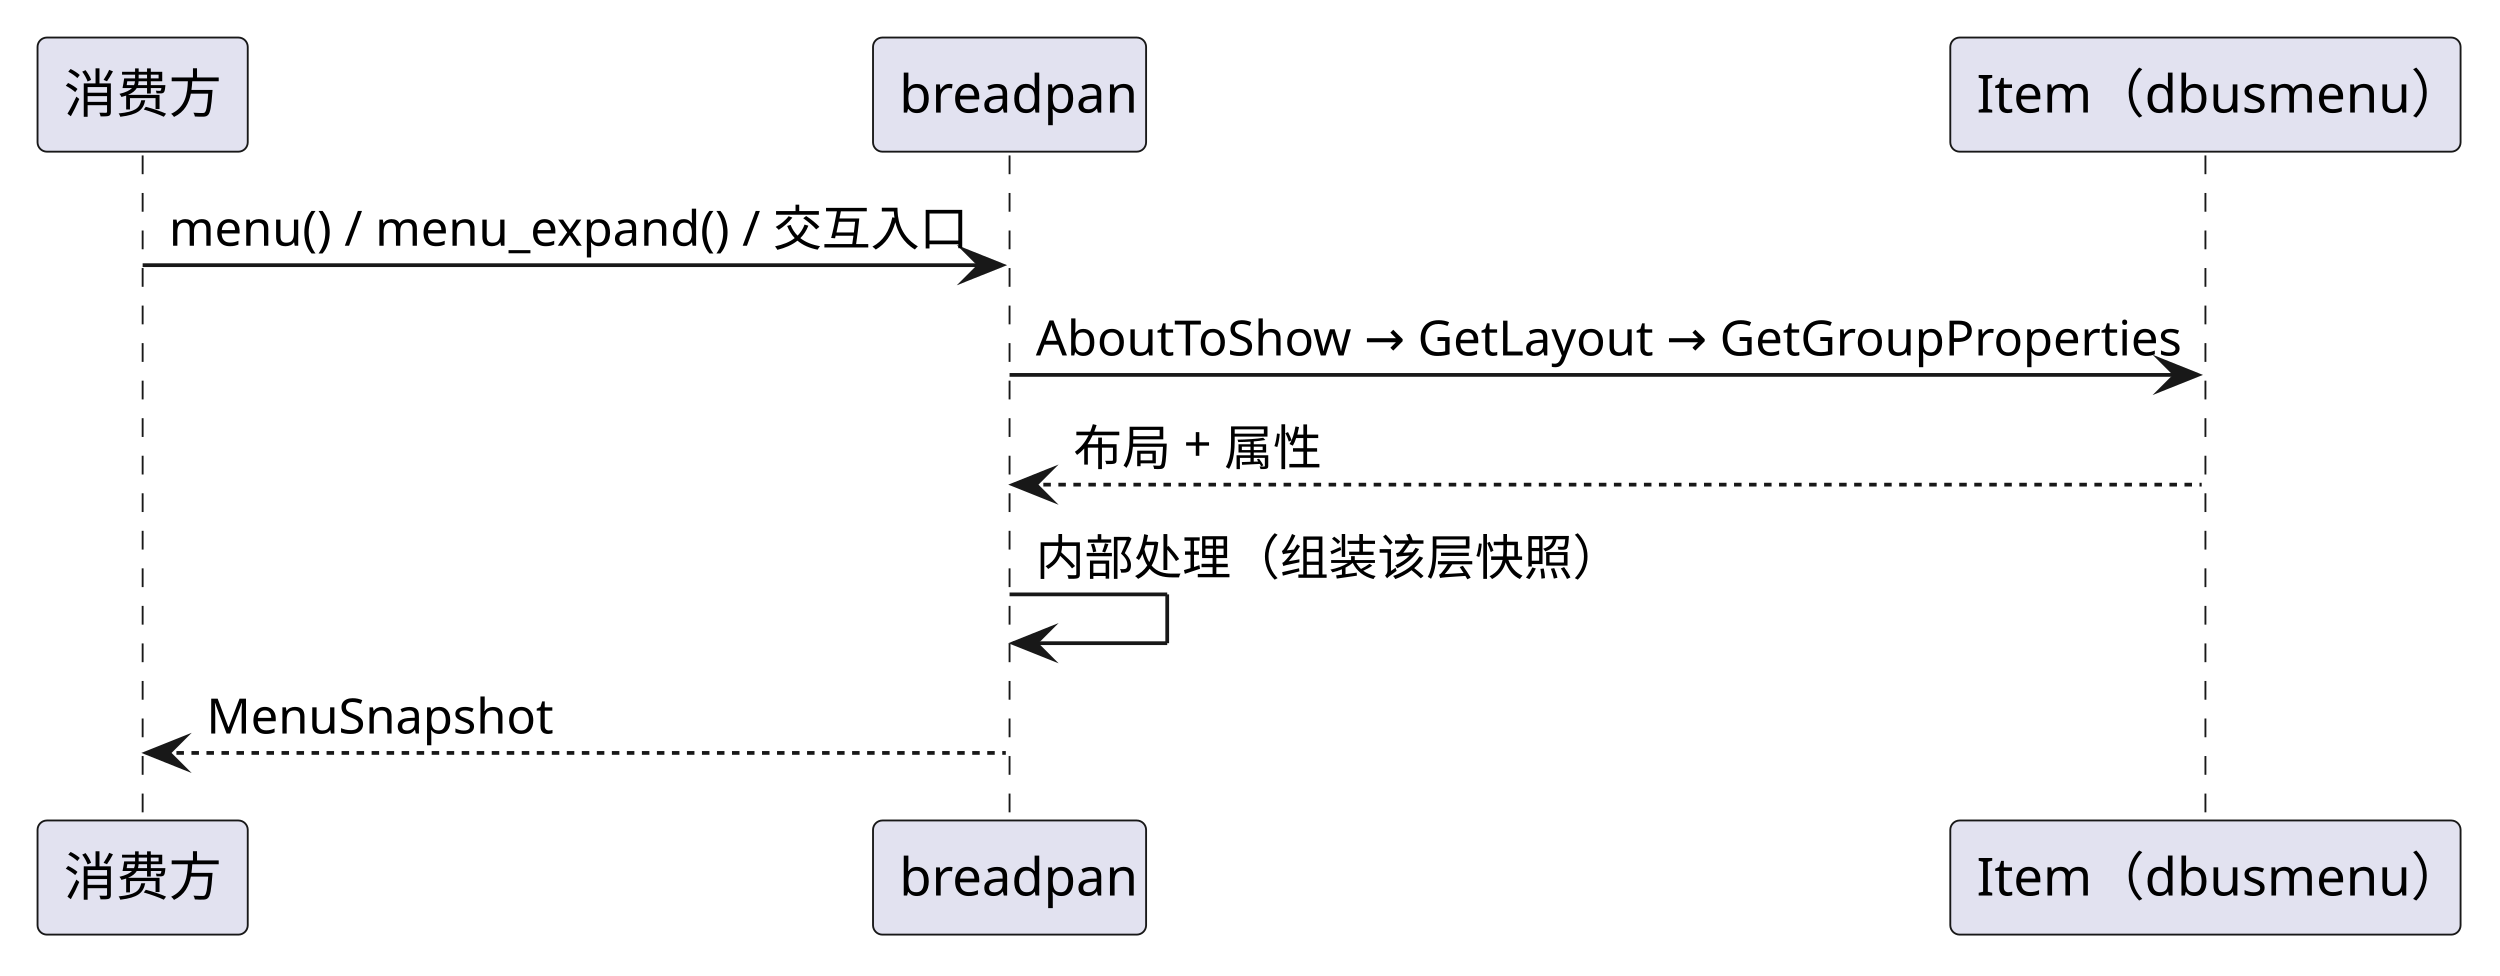
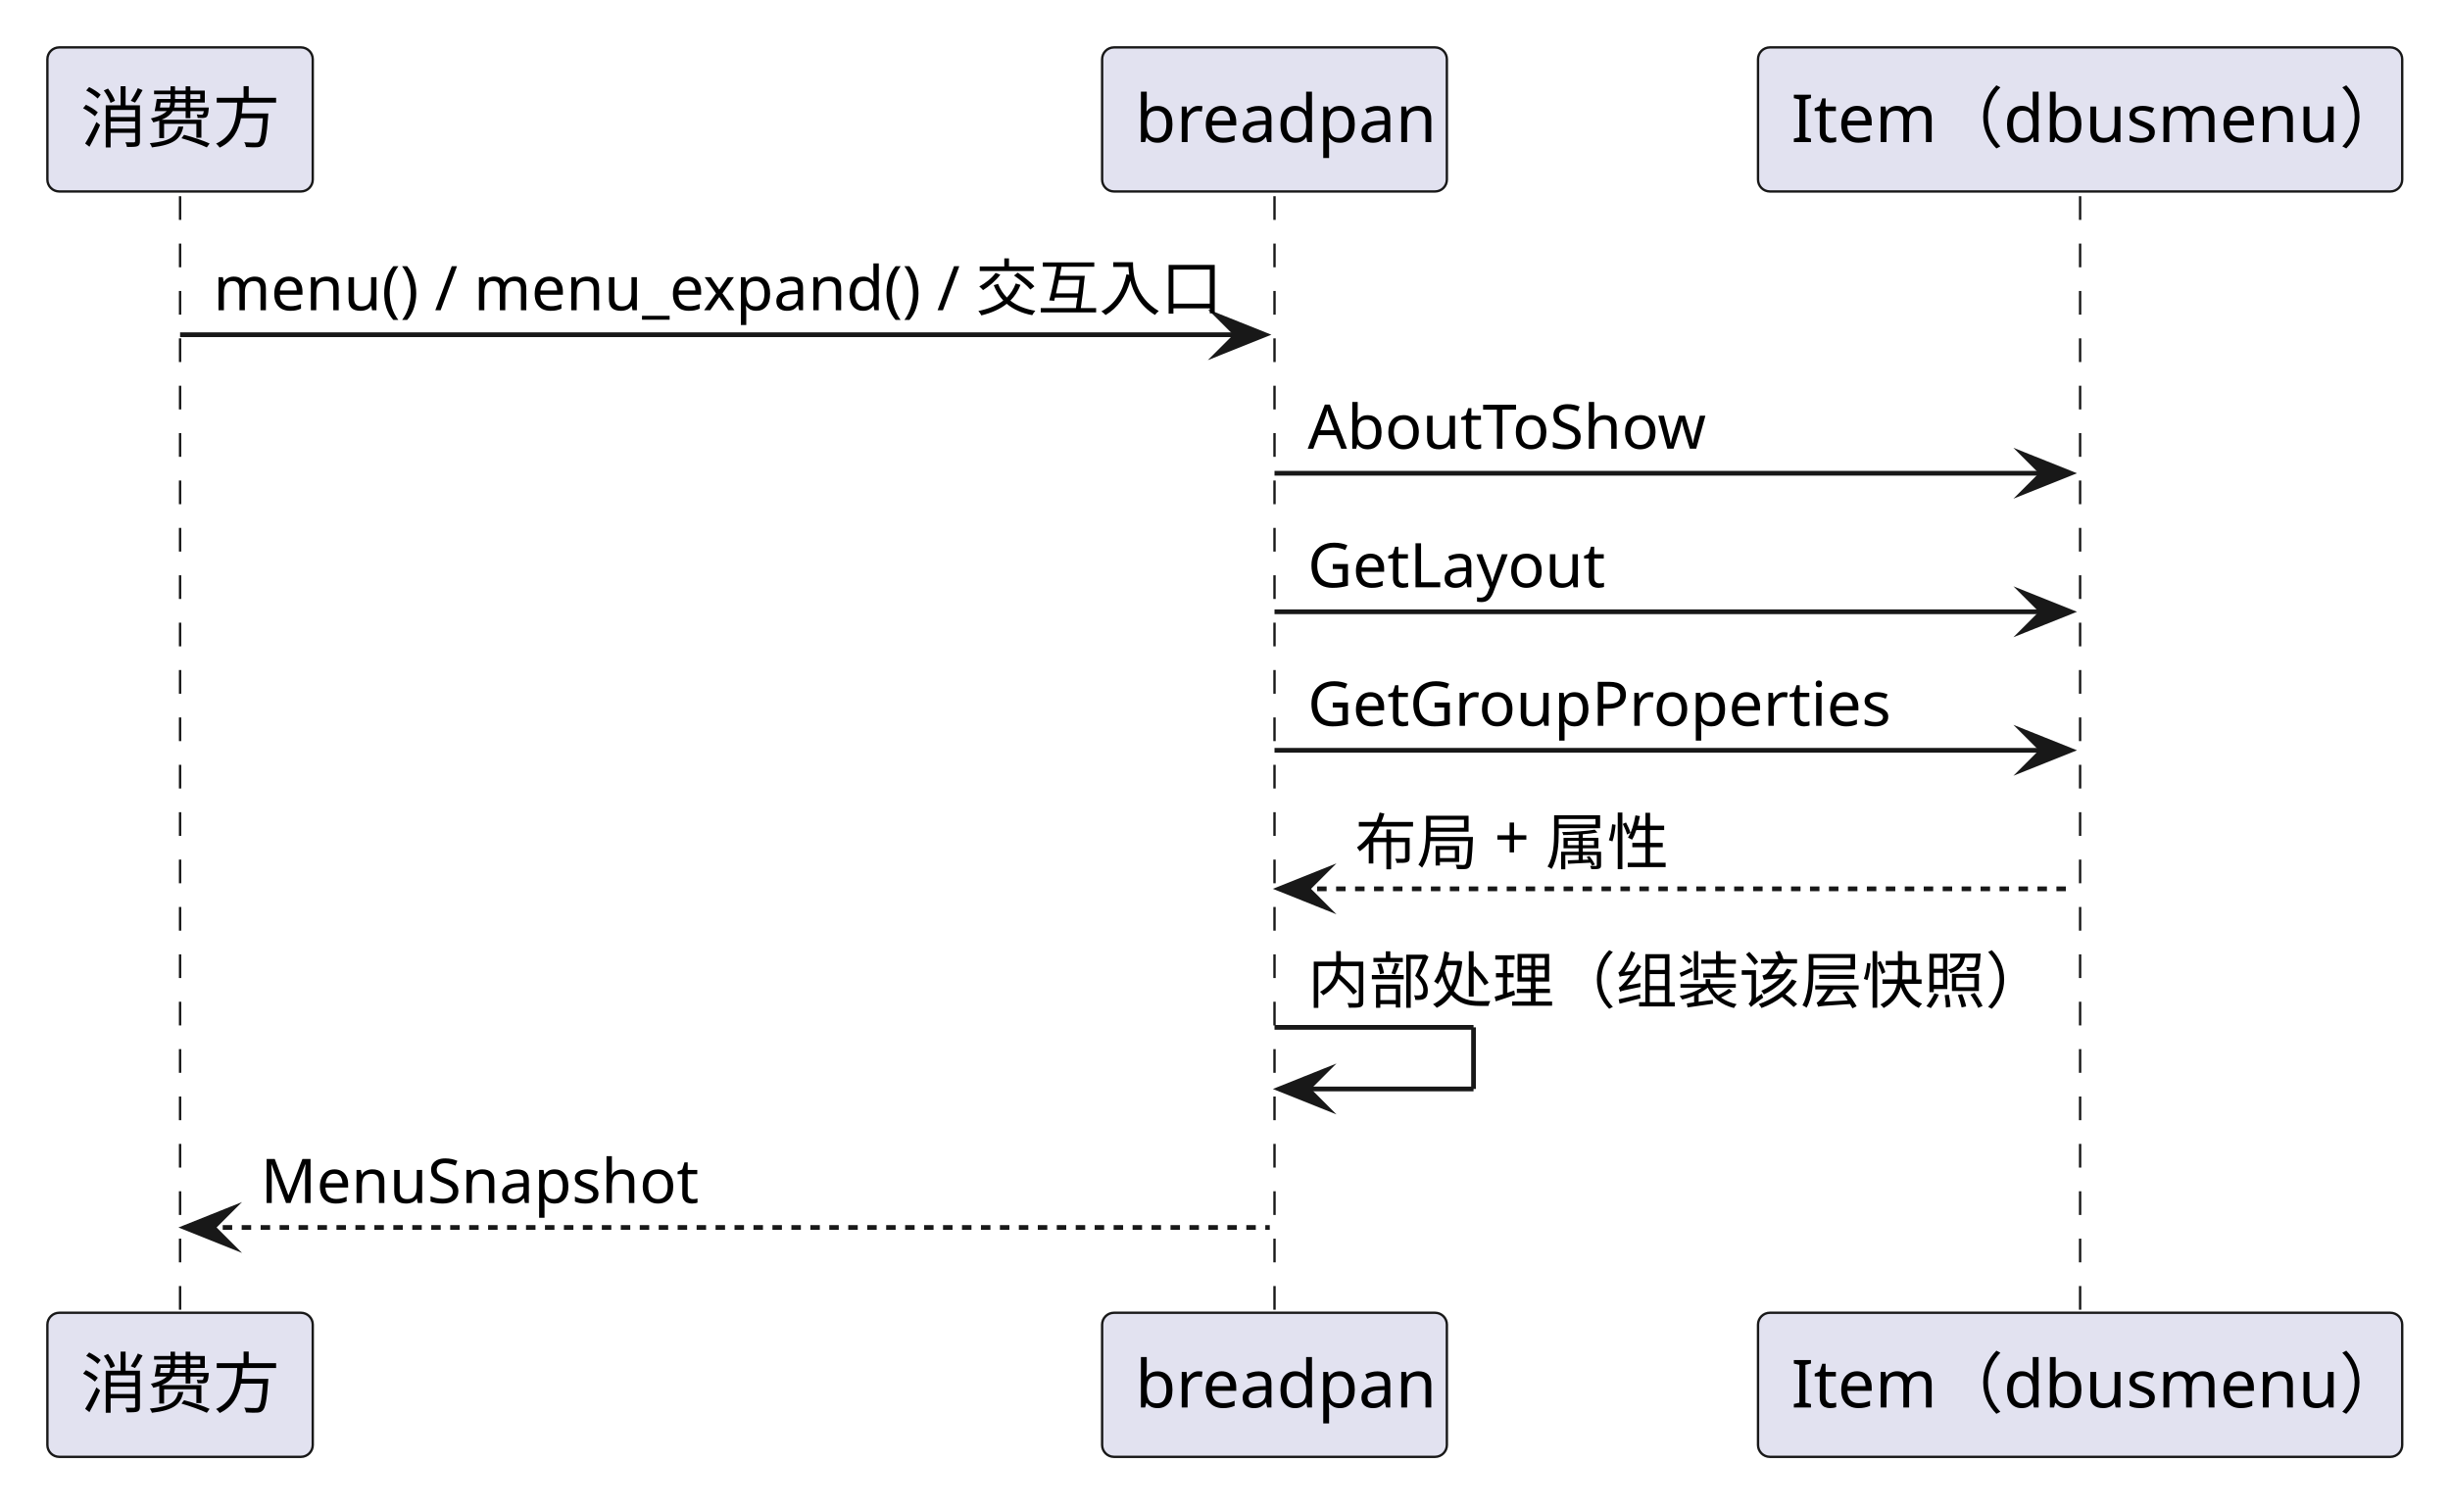
- <svg xmlns="http://www.w3.org/2000/svg" version="1.1" data-diagram-type="SEQUENCE" style="width:666px;height:260px;background:#FFFFFF;" width="666px" height="260px" viewBox="0 0 666 260" zoomAndPan="magnify" preserveAspectRatio="none" contentStyleType="text/css">
+ <svg xmlns="http://www.w3.org/2000/svg" version="1.1" data-diagram-type="SEQUENCE" style="width:517px;height:319px;background:#FFFFFF;" width="517px" height="319px" viewBox="0 0 517 319" zoomAndPan="magnify" preserveAspectRatio="none" contentStyleType="text/css">
  <defs />
  <g font-family="sans-serif" lengthAdjust="spacing">
    <g>
-       <rect x="34.5" y="41.406" width="8" height="177.172" fill="#000" fill-opacity="0" />
-       <line x1="38" y1="41.406" x2="38" y2="218.578" style="stroke:#181818;stroke-width:0.5;stroke-dasharray:5,5;" />
+       <rect x="34.5" y="41.406" width="8" height="235.641" fill="#000" fill-opacity="0" />
+       <line x1="38" y1="41.406" x2="38" y2="277.047" style="stroke:#181818;stroke-width:0.5;stroke-dasharray:5,5;" />
    </g>
    <g>
-       <rect x="265.446" y="41.406" width="8" height="177.172" fill="#000" fill-opacity="0" />
-       <line x1="268.946" y1="41.406" x2="268.946" y2="218.578" style="stroke:#181818;stroke-width:0.5;stroke-dasharray:5,5;" />
+       <rect x="265.446" y="41.406" width="8" height="235.641" fill="#000" fill-opacity="0" />
+       <line x1="268.946" y1="41.406" x2="268.946" y2="277.047" style="stroke:#181818;stroke-width:0.5;stroke-dasharray:5,5;" />
    </g>
    <g>
-       <rect x="584.028" y="41.406" width="8" height="177.172" fill="#000" fill-opacity="0" />
-       <line x1="587.528" y1="41.406" x2="587.528" y2="218.578" style="stroke:#181818;stroke-width:0.5;stroke-dasharray:5,5;" />
+       <rect x="435.446" y="41.406" width="8" height="235.641" fill="#000" fill-opacity="0" />
+       <line x1="438.946" y1="41.406" x2="438.946" y2="277.047" style="stroke:#181818;stroke-width:0.5;stroke-dasharray:5,5;" />
    </g>
    <rect x="10" y="10" width="56" height="30.406" fill="#E2E2F0" style="stroke:#181818;stroke-width:0.5;" rx="2.5" ry="2.5" />
    <text x="17" y="29.988" fill="#000" font-size="14" textLength="42">消费方</text>
    <rect x="232.572" y="10" width="72.748" height="30.406" fill="#E2E2F0" style="stroke:#181818;stroke-width:0.5;" rx="2.5" ry="2.5" />
    <text x="239.572" y="29.988" fill="#000" font-size="14" textLength="58.748">breadpan</text>
-     <rect x="519.559" y="10" width="135.939" height="30.406" fill="#E2E2F0" style="stroke:#181818;stroke-width:0.5;" rx="2.5" ry="2.5" />
-     <text x="526.559" y="29.988" fill="#000" font-size="14" textLength="121.939">Item（dbusmenu）</text>
-     <rect x="10" y="218.578" width="56" height="30.406" fill="#E2E2F0" style="stroke:#181818;stroke-width:0.5;" rx="2.5" ry="2.5" />
-     <text x="17" y="238.566" fill="#000" font-size="14" textLength="42">消费方</text>
-     <rect x="232.572" y="218.578" width="72.748" height="30.406" fill="#E2E2F0" style="stroke:#181818;stroke-width:0.5;" rx="2.5" ry="2.5" />
-     <text x="239.572" y="238.566" fill="#000" font-size="14" textLength="58.748">breadpan</text>
-     <rect x="519.559" y="218.578" width="135.939" height="30.406" fill="#E2E2F0" style="stroke:#181818;stroke-width:0.5;" rx="2.5" ry="2.5" />
-     <text x="526.559" y="238.566" fill="#000" font-size="14" textLength="121.939">Item（dbusmenu）</text>
+     <rect x="370.977" y="10" width="135.939" height="30.406" fill="#E2E2F0" style="stroke:#181818;stroke-width:0.5;" rx="2.5" ry="2.5" />
+     <text x="377.977" y="29.988" fill="#000" font-size="14" textLength="121.939">Item（dbusmenu）</text>
+     <rect x="10" y="277.047" width="56" height="30.406" fill="#E2E2F0" style="stroke:#181818;stroke-width:0.5;" rx="2.5" ry="2.5" />
+     <text x="17" y="297.035" fill="#000" font-size="14" textLength="42">消费方</text>
+     <rect x="232.572" y="277.047" width="72.748" height="30.406" fill="#E2E2F0" style="stroke:#181818;stroke-width:0.5;" rx="2.5" ry="2.5" />
+     <text x="239.572" y="297.035" fill="#000" font-size="14" textLength="58.748">breadpan</text>
+     <rect x="370.977" y="277.047" width="135.939" height="30.406" fill="#E2E2F0" style="stroke:#181818;stroke-width:0.5;" rx="2.5" ry="2.5" />
+     <text x="377.977" y="297.035" fill="#000" font-size="14" textLength="121.939">Item（dbusmenu）</text>
    <polygon points="256.946,66.641,266.946,70.641,256.946,74.641,260.946,70.641" fill="#181818" style="stroke:#181818;stroke-width:1;stroke-linejoin:miter;stroke-miterlimit:10;" />
    <line x1="38" y1="70.641" x2="262.946" y2="70.641" style="stroke:#181818;stroke-width:1;" />
    <text x="45" y="65.467" fill="#000" font-size="13" textLength="206.946">menu() / menu_expand() / 交互入口</text>
-     <polygon points="575.528,95.875,585.528,99.875,575.528,103.875,579.528,99.875" fill="#181818" style="stroke:#181818;stroke-width:1;stroke-linejoin:miter;stroke-miterlimit:10;" />
-     <line x1="268.946" y1="99.875" x2="581.528" y2="99.875" style="stroke:#181818;stroke-width:1;" />
-     <text x="275.946" y="94.701" fill="#000" font-size="13" textLength="294.582">AboutToShow → GetLayout → GetGroupProperties</text>
-     <polygon points="279.946,125.109,269.946,129.109,279.946,133.109,275.946,129.109" fill="#181818" style="stroke:#181818;stroke-width:1;stroke-linejoin:miter;stroke-miterlimit:10;" />
-     <line x1="273.946" y1="129.109" x2="586.528" y2="129.109" style="stroke:#181818;stroke-width:1;stroke-dasharray:2,2;" />
-     <text x="285.946" y="123.936" fill="#000" font-size="13" textLength="65.825">布局 + 属性</text>
-     <line x1="268.946" y1="158.344" x2="310.946" y2="158.344" style="stroke:#181818;stroke-width:1;" />
-     <line x1="310.946" y1="158.344" x2="310.946" y2="171.344" style="stroke:#181818;stroke-width:1;" />
-     <line x1="269.946" y1="171.344" x2="310.946" y2="171.344" style="stroke:#181818;stroke-width:1;" />
-     <polygon points="279.946,167.344,269.946,171.344,279.946,175.344,275.946,171.344" fill="#181818" style="stroke:#181818;stroke-width:1;stroke-linejoin:miter;stroke-miterlimit:10;" />
-     <text x="275.946" y="153.17" fill="#000" font-size="13" textLength="156">内部处理（组装该层快照）</text>
-     <polygon points="49,196.578,39,200.578,49,204.578,45,200.578" fill="#181818" style="stroke:#181818;stroke-width:1;stroke-linejoin:miter;stroke-miterlimit:10;" />
-     <line x1="43" y1="200.578" x2="267.946" y2="200.578" style="stroke:#181818;stroke-width:1;stroke-dasharray:2,2;" />
-     <text x="55" y="195.404" fill="#000" font-size="13" textLength="87.395">MenuSnapshot</text>
+     <polygon points="426.946,95.875,436.946,99.875,426.946,103.875,430.946,99.875" fill="#181818" style="stroke:#181818;stroke-width:1;stroke-linejoin:miter;stroke-miterlimit:10;" />
+     <line x1="268.946" y1="99.875" x2="432.946" y2="99.875" style="stroke:#181818;stroke-width:1;" />
+     <text x="275.946" y="94.701" fill="#000" font-size="13" textLength="81.847">AboutToShow</text>
+     <polygon points="426.946,125.109,436.946,129.109,426.946,133.109,430.946,129.109" fill="#181818" style="stroke:#181818;stroke-width:1;stroke-linejoin:miter;stroke-miterlimit:10;" />
+     <line x1="268.946" y1="129.109" x2="432.946" y2="129.109" style="stroke:#181818;stroke-width:1;" />
+     <text x="275.946" y="123.936" fill="#000" font-size="13" textLength="59.059">GetLayout</text>
+     <polygon points="426.946,154.344,436.946,158.344,426.946,162.344,430.946,158.344" fill="#181818" style="stroke:#181818;stroke-width:1;stroke-linejoin:miter;stroke-miterlimit:10;" />
+     <line x1="268.946" y1="158.344" x2="432.946" y2="158.344" style="stroke:#181818;stroke-width:1;" />
+     <text x="275.946" y="153.17" fill="#000" font-size="13" textLength="114.778">GetGroupProperties</text>
+     <polygon points="279.946,183.578,269.946,187.578,279.946,191.578,275.946,187.578" fill="#181818" style="stroke:#181818;stroke-width:1;stroke-linejoin:miter;stroke-miterlimit:10;" />
+     <line x1="273.946" y1="187.578" x2="437.946" y2="187.578" style="stroke:#181818;stroke-width:1;stroke-dasharray:2,2;" />
+     <text x="285.946" y="182.404" fill="#000" font-size="13" textLength="65.825">布局 + 属性</text>
+     <line x1="268.946" y1="216.813" x2="310.946" y2="216.813" style="stroke:#181818;stroke-width:1;" />
+     <line x1="310.946" y1="216.813" x2="310.946" y2="229.813" style="stroke:#181818;stroke-width:1;" />
+     <line x1="269.946" y1="229.813" x2="310.946" y2="229.813" style="stroke:#181818;stroke-width:1;" />
+     <polygon points="279.946,225.813,269.946,229.813,279.946,233.813,275.946,229.813" fill="#181818" style="stroke:#181818;stroke-width:1;stroke-linejoin:miter;stroke-miterlimit:10;" />
+     <text x="275.946" y="211.639" fill="#000" font-size="13" textLength="156">内部处理（组装该层快照）</text>
+     <polygon points="49,255.047,39,259.047,49,263.047,45,259.047" fill="#181818" style="stroke:#181818;stroke-width:1;stroke-linejoin:miter;stroke-miterlimit:10;" />
+     <line x1="43" y1="259.047" x2="267.946" y2="259.047" style="stroke:#181818;stroke-width:1;stroke-dasharray:2,2;" />
+     <text x="55" y="253.873" fill="#000" font-size="13" textLength="87.395">MenuSnapshot</text>
  </g>
</svg>
